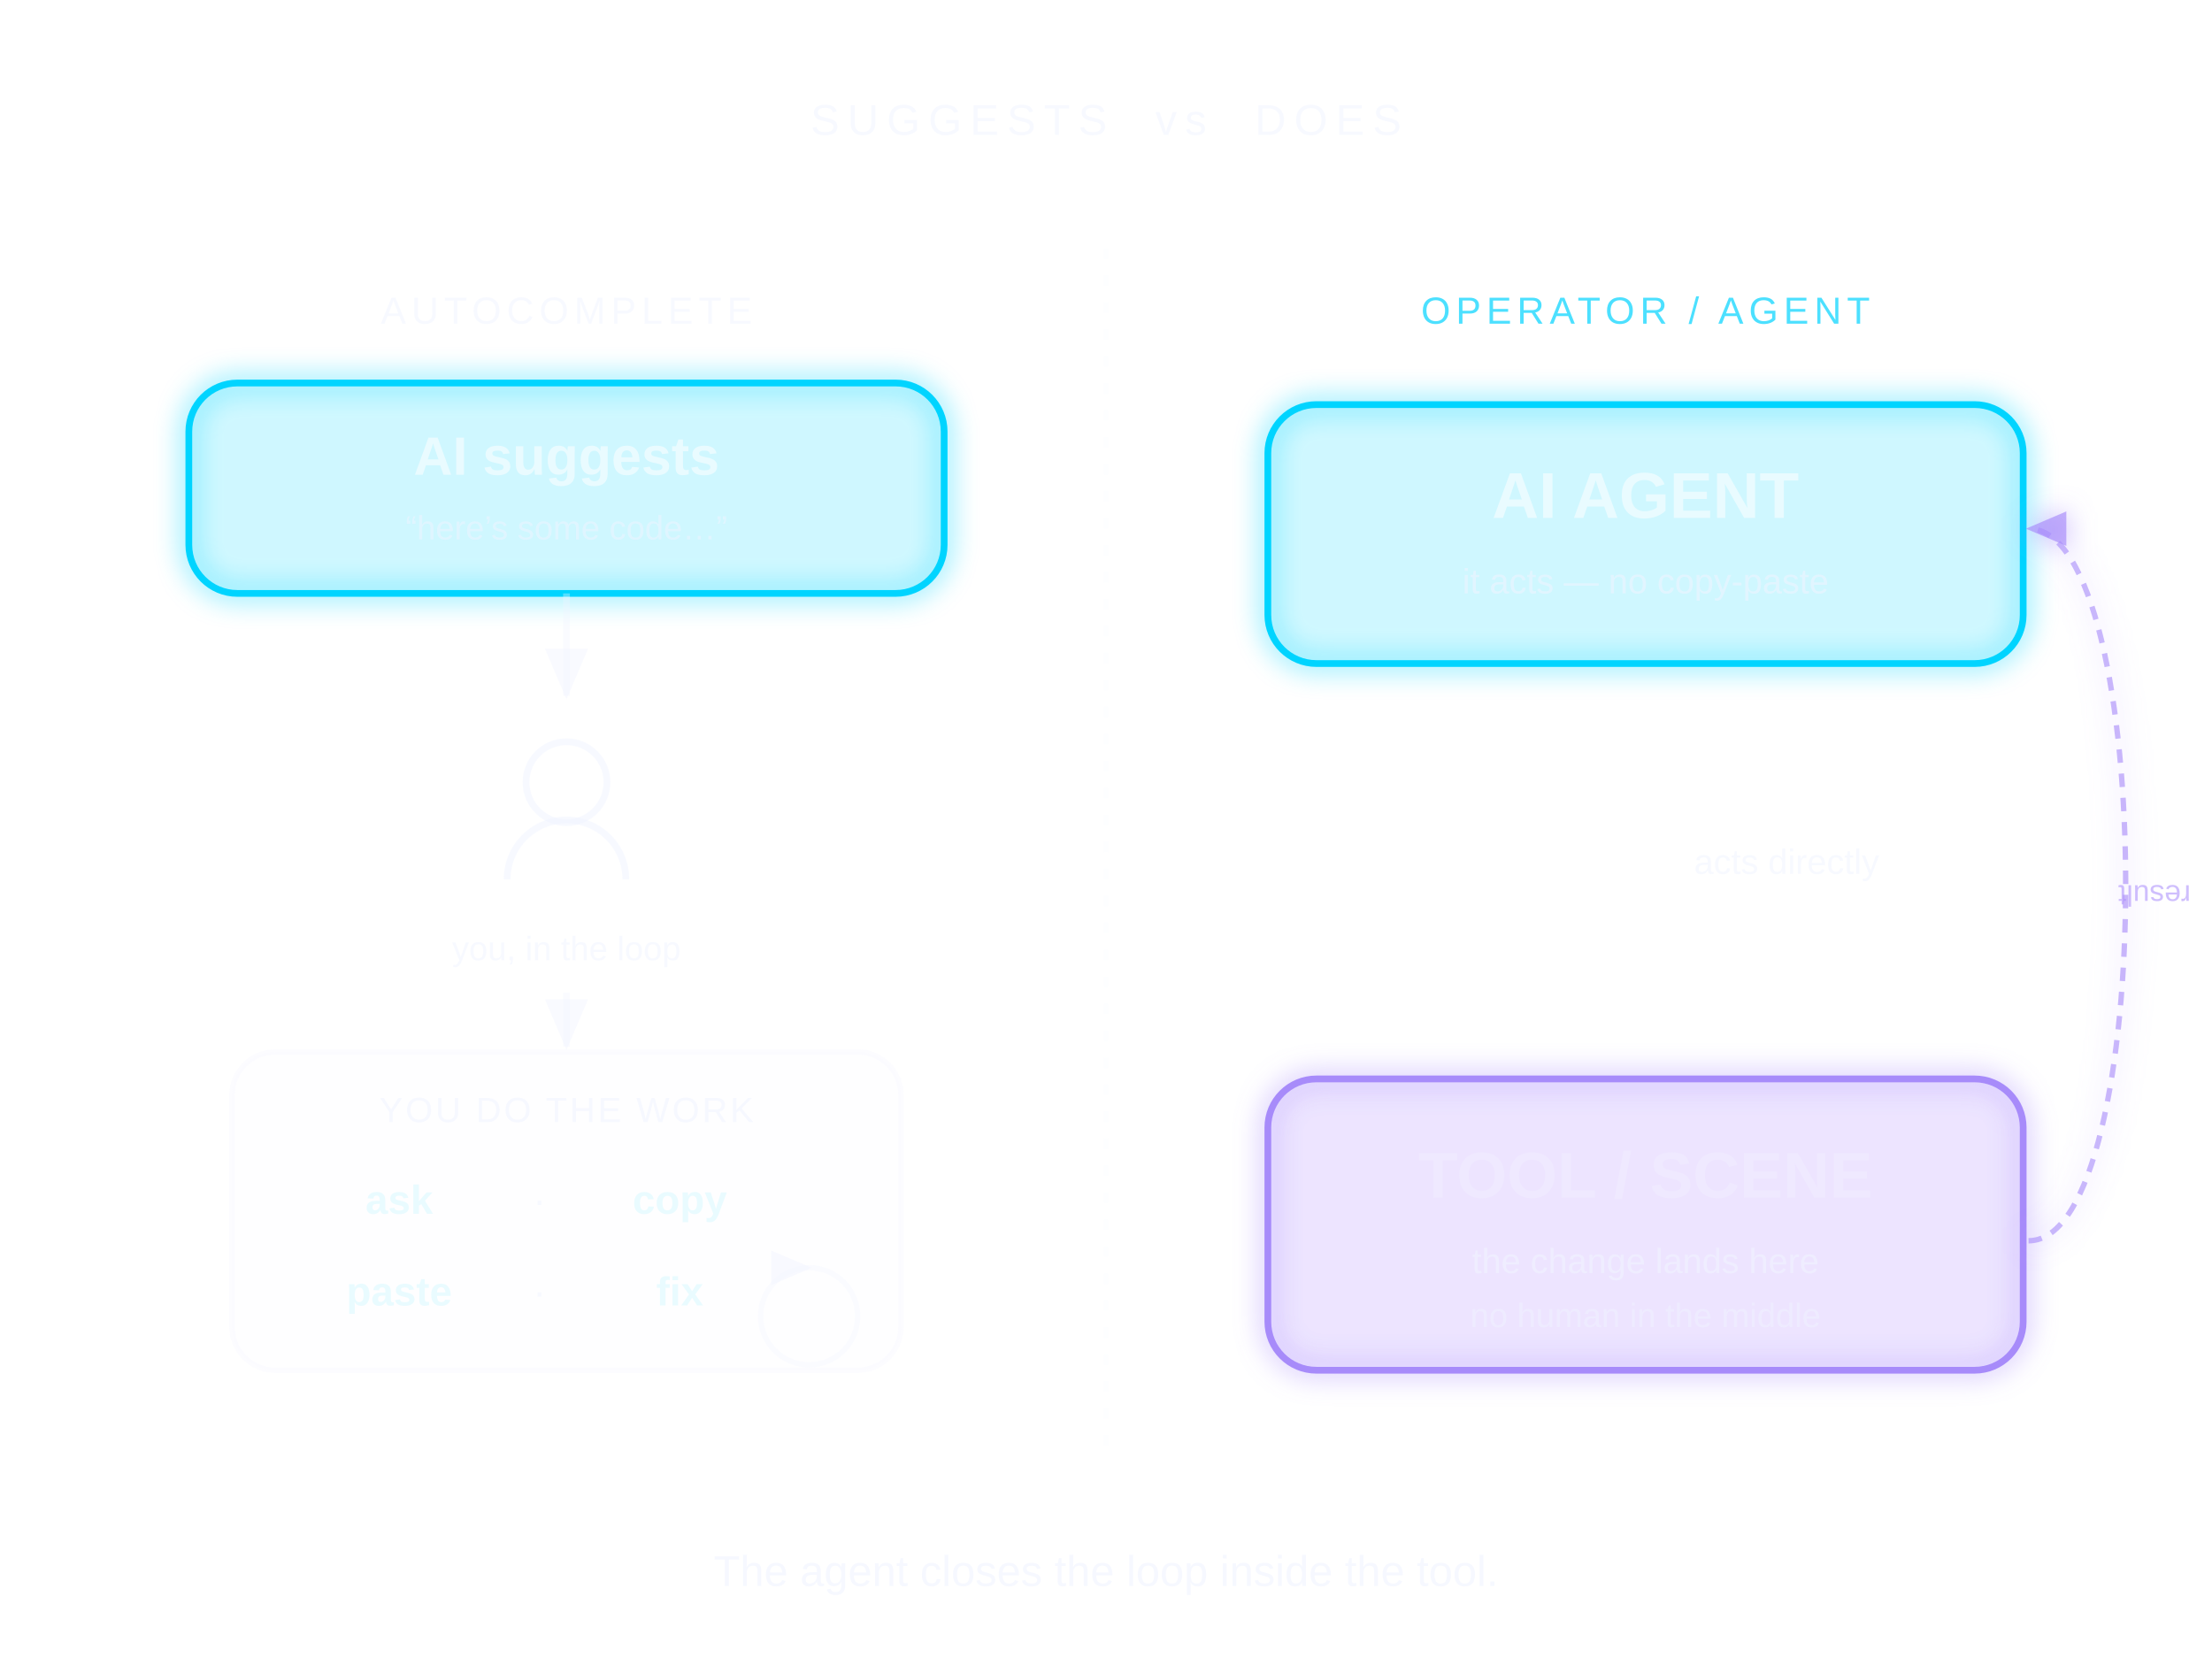
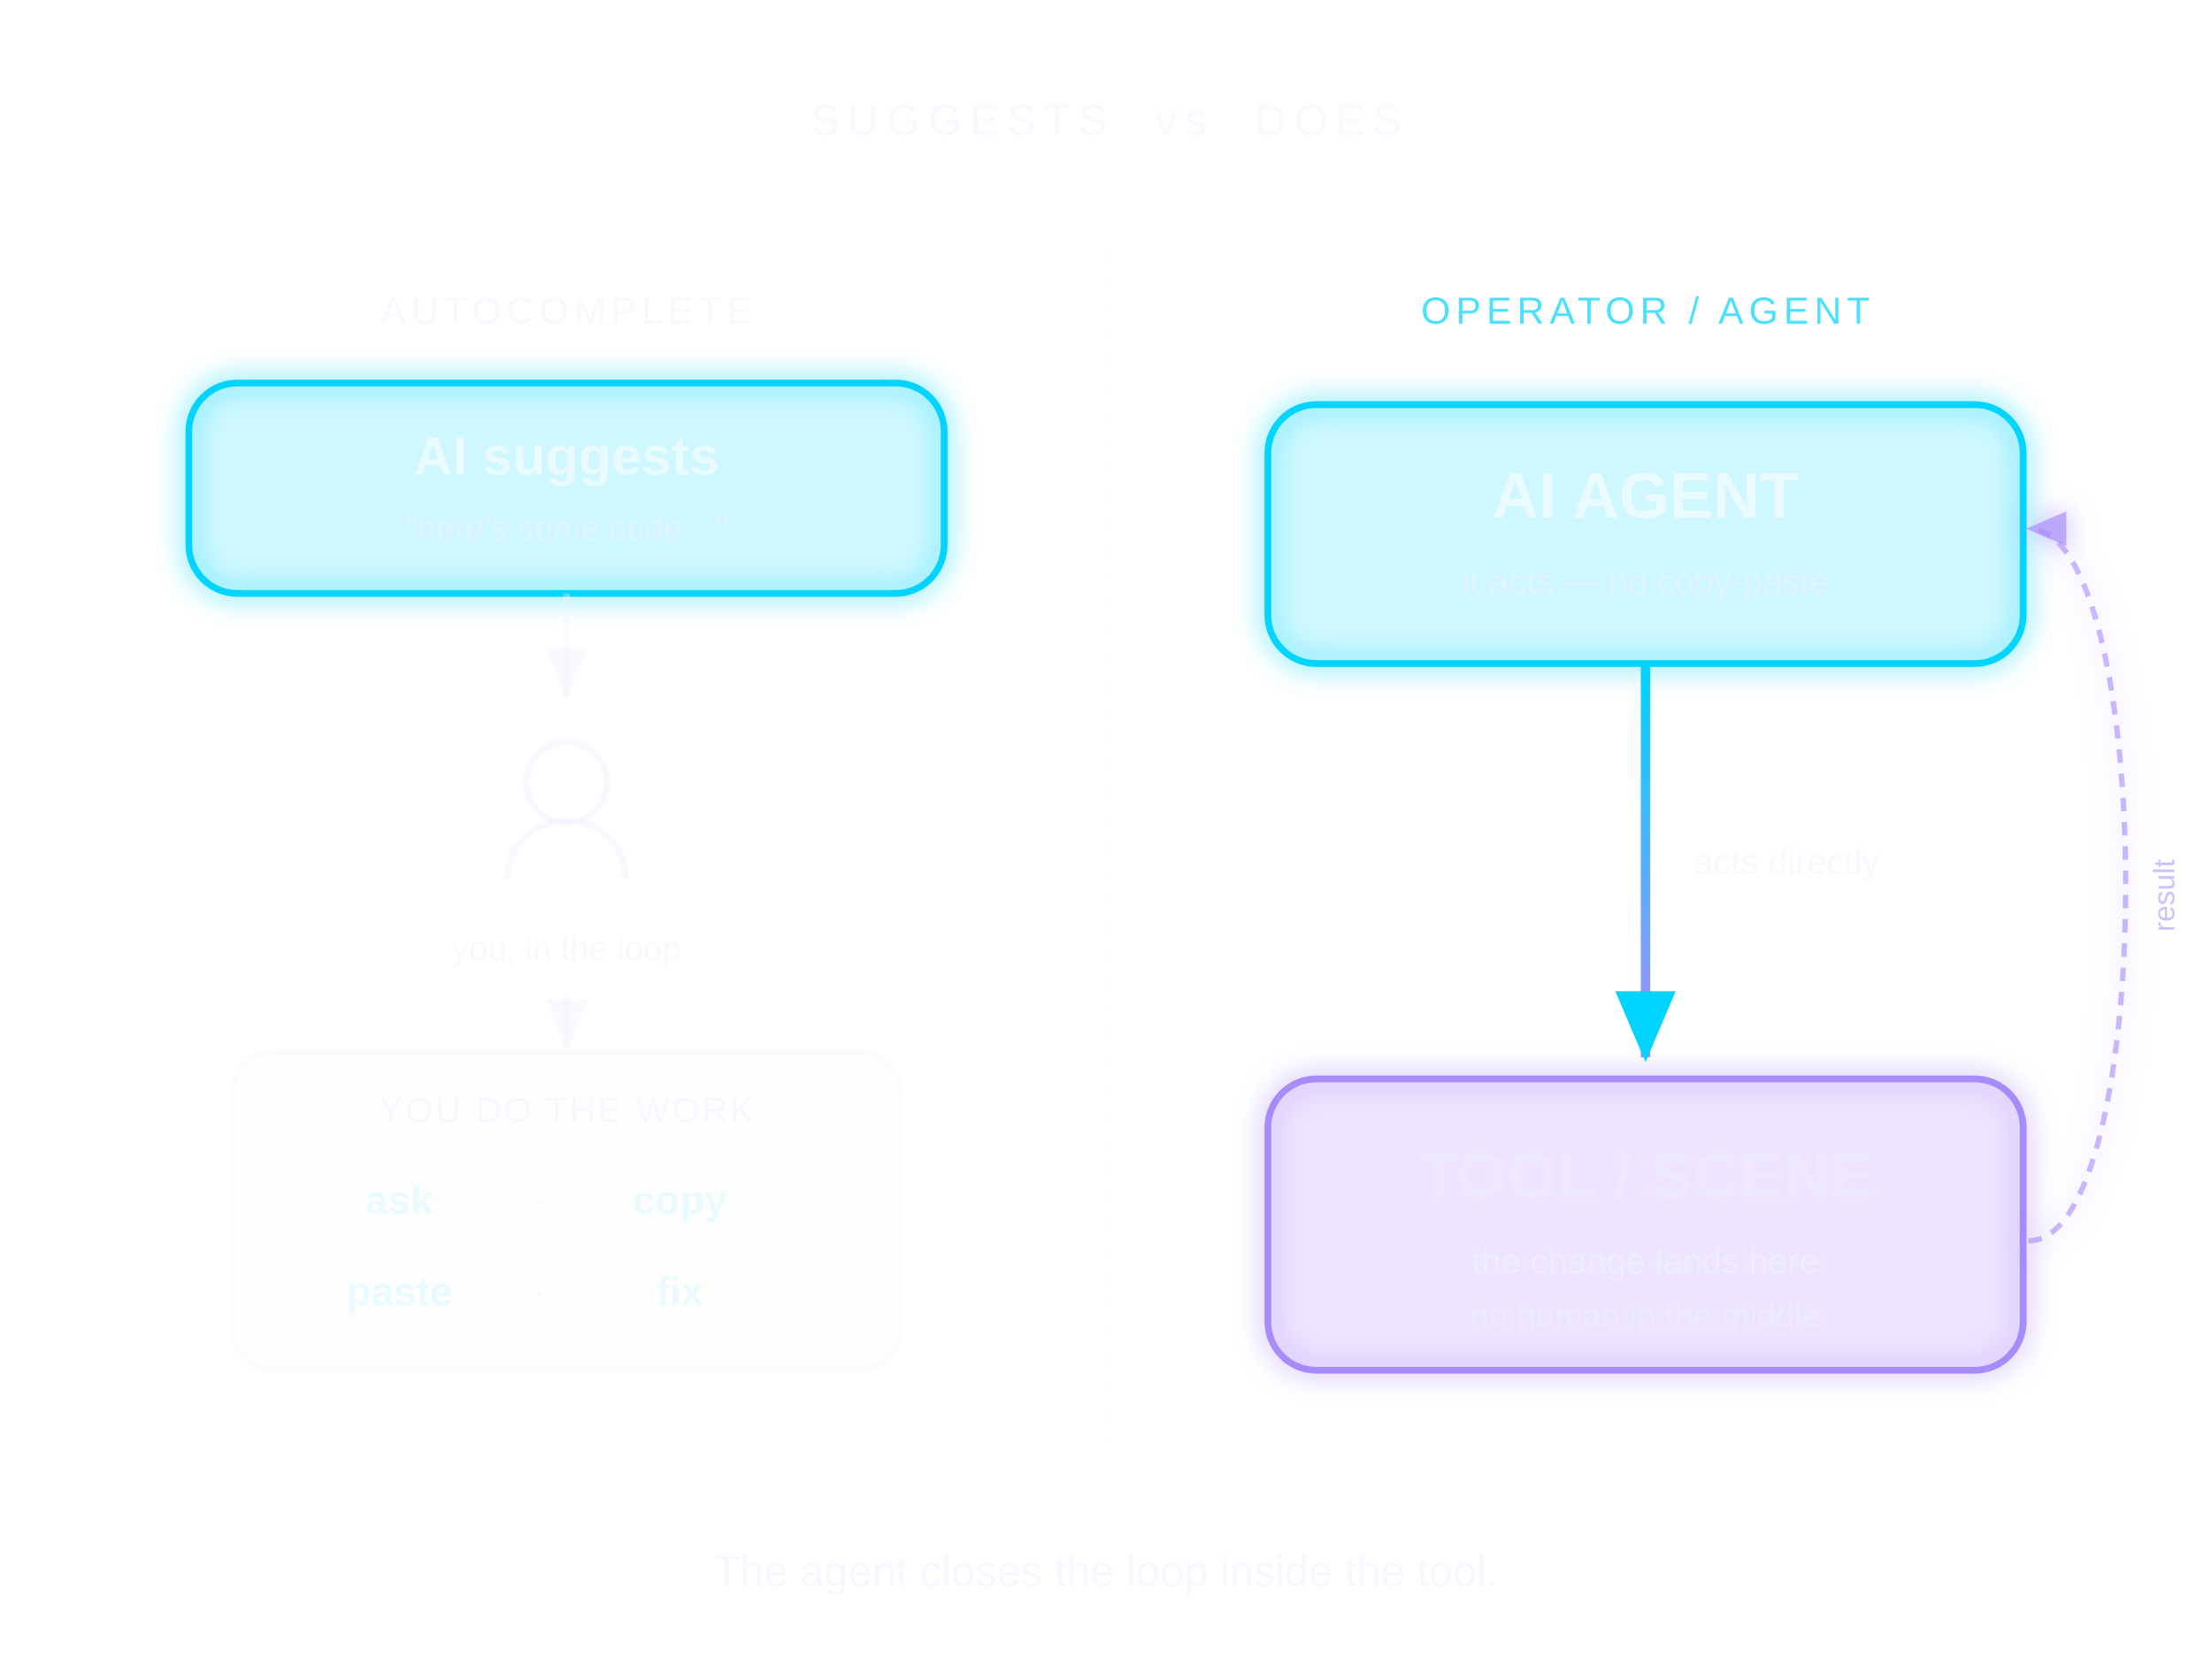
<svg xmlns="http://www.w3.org/2000/svg" viewBox="0 0 820 620" font-family="'Space Grotesk','Helvetica Neue',Arial,sans-serif">
  <defs>
    <filter id="gco" x="-50%" y="-50%" width="200%" height="200%">
      <feGaussianBlur stdDeviation="5" result="b" />
      <feMerge>
        <feMergeNode in="b" />
        <feMergeNode in="SourceGraphic" />
      </feMerge>
    </filter>
    <marker id="aco" markerWidth="11" markerHeight="11" refX="7" refY="3.2" orient="auto">
      <path d="M0,0 L7.5,3.2 L0,6.4 Z" fill="#00d4ff" />
    </marker>
    <marker id="aco2" markerWidth="11" markerHeight="11" refX="7" refY="3.2" orient="auto">
      <path d="M0,0 L7.5,3.2 L0,6.4 Z" fill="rgba(240,244,255,.4)" />
    </marker>
    <marker id="acoRet" markerWidth="11" markerHeight="11" refX="7" refY="3.2" orient="auto">
      <path d="M0,0 L7.5,3.2 L0,6.4 Z" fill="rgba(167,139,250,.65)" />
    </marker>
-     <linearGradient id="lco" x1="0" y1="0" x2="1" y2="0">
+     <linearGradient id="lco" gradientUnits="userSpaceOnUse" x1="610" y1="246" x2="610" y2="392">
      <stop offset="0" stop-color="#00d4ff" />
      <stop offset="1" stop-color="#a78bfa" />
    </linearGradient>
  </defs>
  <text x="410" y="50" text-anchor="middle" fill="rgba(240,244,255,.55)" font-size="16" letter-spacing="3">SUGGESTS  vs  DOES</text>
  <line x1="410" y1="92" x2="410" y2="540" stroke="rgba(240,244,255,.12)" stroke-width="1.5" stroke-dasharray="4 6" />
  <text x="210" y="120" text-anchor="middle" fill="rgba(240,244,255,.5)" font-size="14" letter-spacing="2">AUTOCOMPLETE</text>
  <rect x="70" y="142" width="280" height="78" rx="18" fill="rgba(0,212,255,.10)" stroke="#00d4ff" stroke-width="2.5" filter="url(#gco)" />
  <text x="210" y="176" text-anchor="middle" fill="#e9fbff" font-size="20" font-weight="700">AI suggests</text>
  <text x="210" y="200" text-anchor="middle" fill="rgba(240,244,255,.5)" font-size="12.5">“here’s some code…”</text>
  <circle cx="210" cy="290" r="15" fill="none" stroke="rgba(240,244,255,.5)" stroke-width="2.5" />
  <path d="M188 326 a22 22 0 0 1 44 0" fill="none" stroke="rgba(240,244,255,.5)" stroke-width="2.5" />
  <text x="210" y="356" text-anchor="middle" fill="rgba(240,244,255,.5)" font-size="12.5">you, in the loop</text>
  <line x1="210" y1="220" x2="210" y2="258" stroke="rgba(240,244,255,.35)" stroke-width="2.5" marker-end="url(#aco2)" />
  <rect x="86" y="390" width="248" height="118" rx="16" fill="rgba(240,244,255,.04)" stroke="rgba(240,244,255,.22)" stroke-width="2" />
  <text x="210" y="416" text-anchor="middle" fill="rgba(240,244,255,.6)" font-size="13" letter-spacing="1">YOU DO THE WORK</text>
  <text x="148" y="450" text-anchor="middle" fill="#e9fbff" font-size="15" font-weight="600">ask</text>
  <text x="200" y="450" text-anchor="middle" fill="rgba(240,244,255,.45)" font-size="15">·</text>
  <text x="252" y="450" text-anchor="middle" fill="#e9fbff" font-size="15" font-weight="600">copy</text>
  <text x="148" y="484" text-anchor="middle" fill="#e9fbff" font-size="15" font-weight="600">paste</text>
  <text x="200" y="484" text-anchor="middle" fill="rgba(240,244,255,.45)" font-size="15">·</text>
  <text x="252" y="484" text-anchor="middle" fill="#e9fbff" font-size="15" font-weight="600">fix</text>
-   <path d="M300 470 a18 18 0 1 1 -0.1 0" fill="none" stroke="rgba(240,244,255,.3)" stroke-width="2" marker-end="url(#aco2)" />
  <line x1="210" y1="368" x2="210" y2="388" stroke="rgba(240,244,255,.35)" stroke-width="2.5" marker-end="url(#aco2)" />
  <text x="610" y="120" text-anchor="middle" fill="rgba(0,212,255,.7)" font-size="14" letter-spacing="2">OPERATOR / AGENT</text>
  <rect x="470" y="150" width="280" height="96" rx="18" fill="rgba(0,212,255,.10)" stroke="#00d4ff" stroke-width="2.5" filter="url(#gco)" />
  <text x="610" y="192" text-anchor="middle" fill="#e9fbff" font-size="24" font-weight="700">AI AGENT</text>
  <text x="610" y="220" text-anchor="middle" fill="rgba(240,244,255,.55)" font-size="13">it acts — no copy-paste</text>
-   <line x1="610" y1="246" x2="610" y2="392" stroke="url(#lco)" stroke-width="3.5" marker-end="url(#aco)" filter="url(#gco)" />
+   <line x1="610" y1="246" x2="610" y2="392" stroke="url(#lco)" stroke-width="3.5" marker-end="url(#aco)" />
  <text x="628" y="324" fill="rgba(240,244,255,.55)" font-size="13">acts directly</text>
  <rect x="470" y="400" width="280" height="108" rx="18" fill="rgba(167,139,250,.12)" stroke="#a78bfa" stroke-width="2.5" filter="url(#gco)" />
  <text x="610" y="444" text-anchor="middle" fill="#efe9ff" font-size="24" font-weight="700">TOOL / SCENE</text>
  <text x="610" y="472" text-anchor="middle" fill="rgba(240,244,255,.55)" font-size="13">the change lands here</text>
  <text x="610" y="492" text-anchor="middle" fill="rgba(240,244,255,.45)" font-size="12.5">no human in the middle</text>
  <path d="M752 460 C 800 460, 800 196, 752 196" fill="none" stroke="rgba(167,139,250,.6)" stroke-width="2" stroke-dasharray="5 4" marker-end="url(#acoRet)" filter="url(#gco)" />
-   <text x="806" y="332" text-anchor="middle" fill="rgba(167,139,250,.55)" font-size="11" writing-mode="tb" glyph-orientation-vertical="0" transform="rotate(90,806,332)">result</text>
+   <text x="806" y="332" text-anchor="middle" fill="rgba(167,139,250,.55)" font-size="11" transform="rotate(-90,806,332)">result</text>
  <text x="410" y="588" text-anchor="middle" fill="rgba(240,244,255,.62)" font-size="16">The agent closes the loop inside the tool.</text>
</svg>
